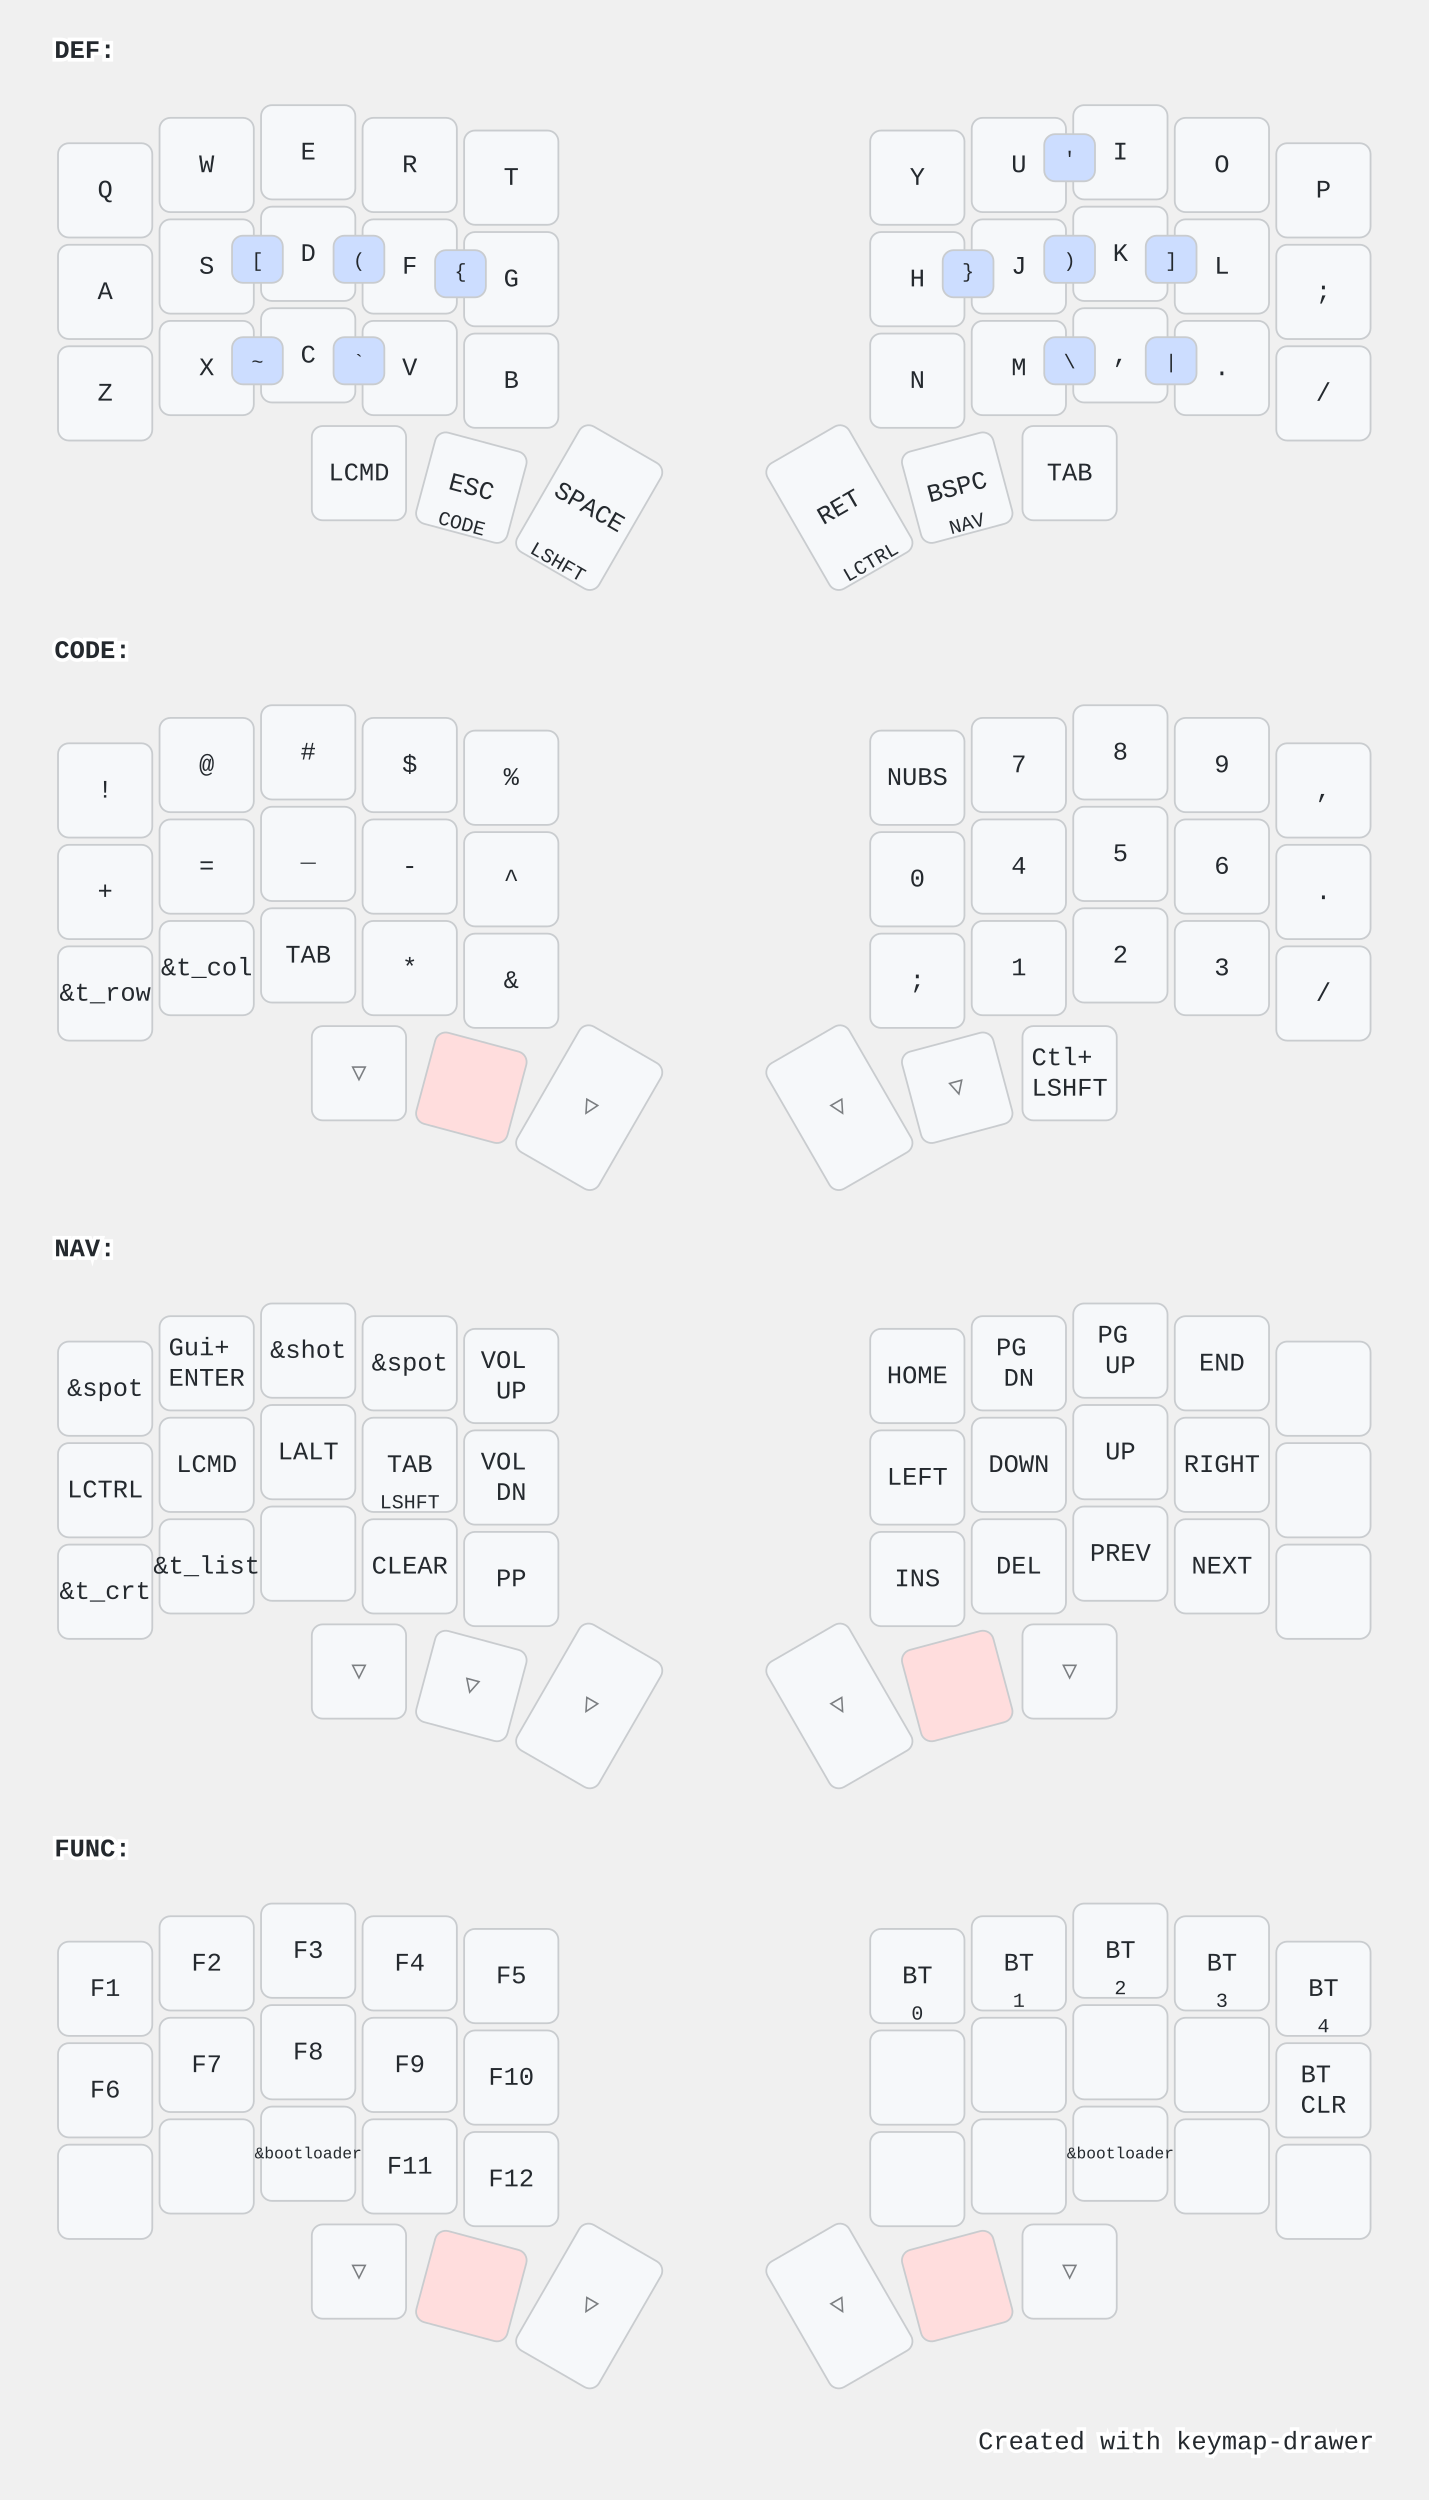
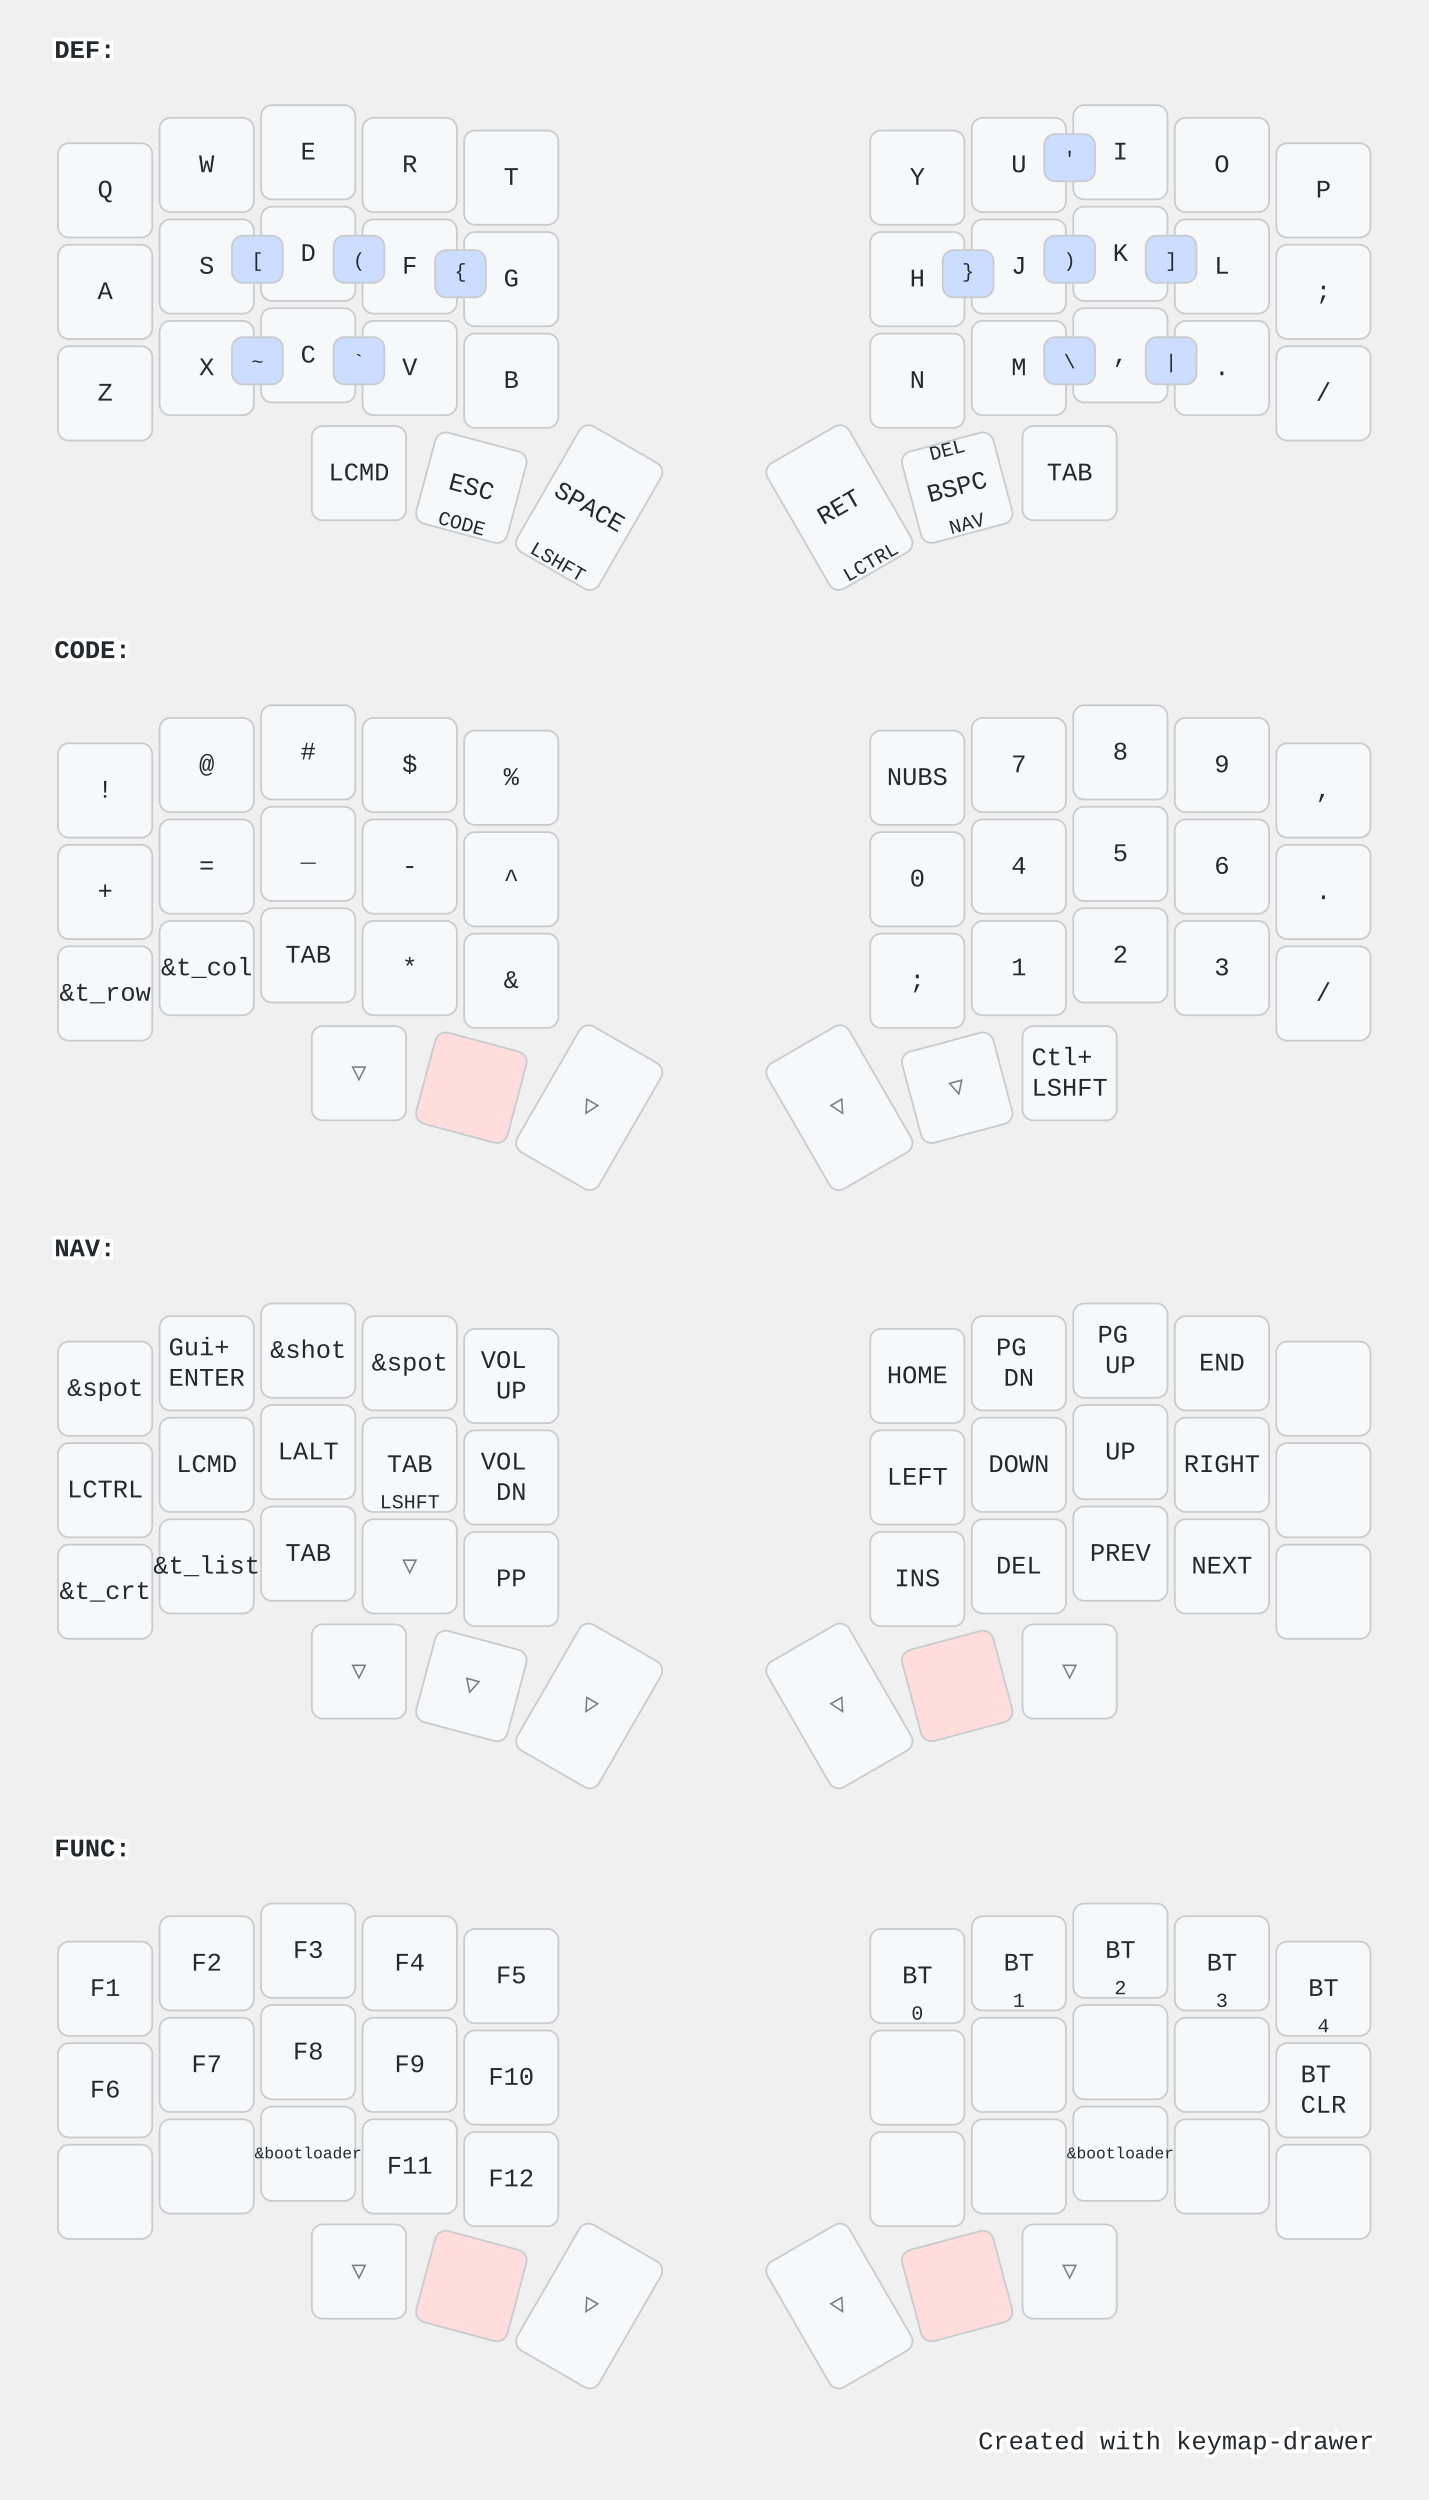
<svg xmlns="http://www.w3.org/2000/svg" width="788" height="1379" viewBox="0 0 788 1379" class="keymap">
  <style>/* inherit to force styles through use tags */
svg path {
    fill: inherit;
}

/* font and background color specifications */
svg.keymap {
    font-family: SFMono-Regular,Consolas,Liberation Mono,Menlo,monospace;
    font-size: 14px;
    font-kerning: normal;
    text-rendering: optimizeLegibility;
    fill: #24292e;
}

/* default key styling */
rect.key {
    fill: #f6f8fa;
}

rect.key, rect.combo {
    stroke: #c9cccf;
    stroke-width: 1;
}

/* default key side styling, only used is draw_key_sides is set */
rect.side {
    filter: brightness(90%);
}

/* color accent for combo boxes */
rect.combo, rect.combo-separate {
    fill: #cdf;
}

/* color accent for held keys */
rect.held, rect.combo.held {
    fill: #fdd;
}

/* color accent for ghost (optional) keys */
rect.ghost, rect.combo.ghost {
    stroke-dasharray: 4, 4;
    stroke-width: 2;
}

text {
    text-anchor: middle;
    dominant-baseline: middle;
}

/* styling for layer labels */
text.label {
    font-weight: bold;
    text-anchor: start;
    stroke: white;
    stroke-width: 4;
    paint-order: stroke;
}

/* styling for optional footer */
text.footer {
    text-anchor: end;
    dominant-baseline: auto;
    stroke: white;
    stroke-width: 4;
    paint-order: stroke;
}

/* styling for combo tap, and key hold/shifted label text */
text.combo, text.hold, text.shifted {
    font-size: 11px;
}

text.hold {
    text-anchor: middle;
    dominant-baseline: auto;
}

text.shifted {
    text-anchor: middle;
    dominant-baseline: hanging;
}

/* styling for hold/shifted label text in combo box */
text.combo.hold, text.combo.shifted {
    font-size: 8px;
}

/* lighter symbol for transparent keys */
text.trans {
    fill: #7b7e81;
}

/* styling for combo dendrons */
path.combo {
    stroke-width: 1;
    stroke: gray;
    fill: none;
}

/* Start Tabler Icons Cleanup */
/* cannot use height/width with glyphs */
.icon-tabler &gt; path {
    fill: inherit;
    stroke: inherit;
    stroke-width: 2;
}
/* hide tabler's default box */
.icon-tabler &gt; path[stroke="none"][fill="none"] {
    visibility: hidden;
}
/* End Tabler Icons Cleanup */

@media (prefers-color-scheme: dark) {
svg.keymap { fill: #d1d6db; }
rect.key { fill: #3f4750; }
rect.key, rect.combo { stroke: #60666c; }
rect.combo, rect.combo-separate { fill: #1f3d7a; }
rect.held, rect.combo.held { fill: #854747; }
text.label, text.footer { stroke: black; }
text.trans { fill: #7e8184; }
path.combo { stroke: #7f7f7f; }

}</style>
  <g transform="translate(30, 0)" class="layer-DEF">
    <text x="0" y="28" class="label">DEF:</text>
    <g transform="translate(0, 56)">
      <g transform="translate(28, 49)" class="key keypos-0">
        <rect rx="6" ry="6" x="-26" y="-26" width="52" height="52" class="key" />
        <text x="0" y="0" class="key tap">Q</text>
      </g>
      <g transform="translate(84, 35)" class="key keypos-1">
        <rect rx="6" ry="6" x="-26" y="-26" width="52" height="52" class="key" />
        <text x="0" y="0" class="key tap">W</text>
      </g>
      <g transform="translate(140, 28)" class="key keypos-2">
        <rect rx="6" ry="6" x="-26" y="-26" width="52" height="52" class="key" />
        <text x="0" y="0" class="key tap">E</text>
      </g>
      <g transform="translate(196, 35)" class="key keypos-3">
        <rect rx="6" ry="6" x="-26" y="-26" width="52" height="52" class="key" />
        <text x="0" y="0" class="key tap">R</text>
      </g>
      <g transform="translate(252, 42)" class="key keypos-4">
        <rect rx="6" ry="6" x="-26" y="-26" width="52" height="52" class="key" />
        <text x="0" y="0" class="key tap">T</text>
      </g>
      <g transform="translate(476, 42)" class="key keypos-5">
        <rect rx="6" ry="6" x="-26" y="-26" width="52" height="52" class="key" />
        <text x="0" y="0" class="key tap">Y</text>
      </g>
      <g transform="translate(532, 35)" class="key keypos-6">
        <rect rx="6" ry="6" x="-26" y="-26" width="52" height="52" class="key" />
        <text x="0" y="0" class="key tap">U</text>
      </g>
      <g transform="translate(588, 28)" class="key keypos-7">
        <rect rx="6" ry="6" x="-26" y="-26" width="52" height="52" class="key" />
        <text x="0" y="0" class="key tap">I</text>
      </g>
      <g transform="translate(644, 35)" class="key keypos-8">
        <rect rx="6" ry="6" x="-26" y="-26" width="52" height="52" class="key" />
        <text x="0" y="0" class="key tap">O</text>
      </g>
      <g transform="translate(700, 49)" class="key keypos-9">
        <rect rx="6" ry="6" x="-26" y="-26" width="52" height="52" class="key" />
        <text x="0" y="0" class="key tap">P</text>
      </g>
      <g transform="translate(28, 105)" class="key keypos-10">
        <rect rx="6" ry="6" x="-26" y="-26" width="52" height="52" class="key" />
        <text x="0" y="0" class="key tap">A</text>
      </g>
      <g transform="translate(84, 91)" class="key keypos-11">
        <rect rx="6" ry="6" x="-26" y="-26" width="52" height="52" class="key" />
        <text x="0" y="0" class="key tap">S</text>
      </g>
      <g transform="translate(140, 84)" class="key keypos-12">
        <rect rx="6" ry="6" x="-26" y="-26" width="52" height="52" class="key" />
        <text x="0" y="0" class="key tap">D</text>
      </g>
      <g transform="translate(196, 91)" class="key keypos-13">
        <rect rx="6" ry="6" x="-26" y="-26" width="52" height="52" class="key" />
        <text x="0" y="0" class="key tap">F</text>
      </g>
      <g transform="translate(252, 98)" class="key keypos-14">
        <rect rx="6" ry="6" x="-26" y="-26" width="52" height="52" class="key" />
        <text x="0" y="0" class="key tap">G</text>
      </g>
      <g transform="translate(476, 98)" class="key keypos-15">
        <rect rx="6" ry="6" x="-26" y="-26" width="52" height="52" class="key" />
        <text x="0" y="0" class="key tap">H</text>
      </g>
      <g transform="translate(532, 91)" class="key keypos-16">
        <rect rx="6" ry="6" x="-26" y="-26" width="52" height="52" class="key" />
        <text x="0" y="0" class="key tap">J</text>
      </g>
      <g transform="translate(588, 84)" class="key keypos-17">
        <rect rx="6" ry="6" x="-26" y="-26" width="52" height="52" class="key" />
        <text x="0" y="0" class="key tap">K</text>
      </g>
      <g transform="translate(644, 91)" class="key keypos-18">
        <rect rx="6" ry="6" x="-26" y="-26" width="52" height="52" class="key" />
        <text x="0" y="0" class="key tap">L</text>
      </g>
      <g transform="translate(700, 105)" class="key keypos-19">
        <rect rx="6" ry="6" x="-26" y="-26" width="52" height="52" class="key" />
        <text x="0" y="0" class="key tap">;</text>
      </g>
      <g transform="translate(28, 161)" class="key keypos-20">
        <rect rx="6" ry="6" x="-26" y="-26" width="52" height="52" class="key" />
        <text x="0" y="0" class="key tap">Z</text>
      </g>
      <g transform="translate(84, 147)" class="key keypos-21">
        <rect rx="6" ry="6" x="-26" y="-26" width="52" height="52" class="key" />
        <text x="0" y="0" class="key tap">X</text>
      </g>
      <g transform="translate(140, 140)" class="key keypos-22">
        <rect rx="6" ry="6" x="-26" y="-26" width="52" height="52" class="key" />
        <text x="0" y="0" class="key tap">C</text>
      </g>
      <g transform="translate(196, 147)" class="key keypos-23">
        <rect rx="6" ry="6" x="-26" y="-26" width="52" height="52" class="key" />
        <text x="0" y="0" class="key tap">V</text>
      </g>
      <g transform="translate(252, 154)" class="key keypos-24">
        <rect rx="6" ry="6" x="-26" y="-26" width="52" height="52" class="key" />
        <text x="0" y="0" class="key tap">B</text>
      </g>
      <g transform="translate(476, 154)" class="key keypos-25">
        <rect rx="6" ry="6" x="-26" y="-26" width="52" height="52" class="key" />
        <text x="0" y="0" class="key tap">N</text>
      </g>
      <g transform="translate(532, 147)" class="key keypos-26">
        <rect rx="6" ry="6" x="-26" y="-26" width="52" height="52" class="key" />
        <text x="0" y="0" class="key tap">M</text>
      </g>
      <g transform="translate(588, 140)" class="key keypos-27">
        <rect rx="6" ry="6" x="-26" y="-26" width="52" height="52" class="key" />
        <text x="0" y="0" class="key tap">,</text>
      </g>
      <g transform="translate(644, 147)" class="key keypos-28">
        <rect rx="6" ry="6" x="-26" y="-26" width="52" height="52" class="key" />
        <text x="0" y="0" class="key tap">.</text>
      </g>
      <g transform="translate(700, 161)" class="key keypos-29">
        <rect rx="6" ry="6" x="-26" y="-26" width="52" height="52" class="key" />
        <text x="0" y="0" class="key tap">/</text>
      </g>
      <g transform="translate(168, 205)" class="key keypos-30">
        <rect rx="6" ry="6" x="-26" y="-26" width="52" height="52" class="key" />
        <text x="0" y="0" class="key tap">LCMD</text>
      </g>
      <g transform="translate(230, 213) rotate(15.0)" class="key keypos-31">
        <rect rx="6" ry="6" x="-26" y="-26" width="52" height="52" class="key" />
        <text x="0" y="0" class="key tap">ESC</text>
        <text x="0" y="24" class="key hold">CODE</text>
      </g>
      <g transform="translate(295, 224) rotate(30.0)" class="key keypos-32">
        <rect rx="6" ry="6" x="-26" y="-40" width="52" height="80" class="key" />
        <text x="0" y="0" class="key tap">SPACE</text>
        <text x="0" y="38" class="key hold">LSHFT</text>
      </g>
      <g transform="translate(433, 224) rotate(-30.0)" class="key keypos-33">
        <rect rx="6" ry="6" x="-26" y="-40" width="52" height="80" class="key" />
        <text x="0" y="0" class="key tap">RET</text>
        <text x="0" y="38" class="key hold">LCTRL</text>
      </g>
      <g transform="translate(498, 213) rotate(-15.0)" class="key keypos-34">
        <rect rx="6" ry="6" x="-26" y="-26" width="52" height="52" class="key" />
        <text x="0" y="0" class="key tap">BSPC</text>
        <text x="0" y="24" class="key hold">NAV</text>
+         <text x="0" y="-24" class="key shifted">DEL</text>
      </g>
      <g transform="translate(560, 205)" class="key keypos-35">
        <rect rx="6" ry="6" x="-26" y="-26" width="52" height="52" class="key" />
        <text x="0" y="0" class="key tap">TAB</text>
      </g>
      <g class="combo combopos-0">
        <rect rx="6" ry="6" x="98" y="74" width="28" height="26" class="combo" />
        <text x="112" y="88" class="combo tap">[</text>
      </g>
      <g class="combo combopos-1">
        <rect rx="6" ry="6" x="602" y="74" width="28" height="26" class="combo" />
        <text x="616" y="88" class="combo tap">]</text>
      </g>
      <g class="combo combopos-2">
        <rect rx="6" ry="6" x="154" y="74" width="28" height="26" class="combo" />
        <text x="168" y="88" class="combo tap">(</text>
      </g>
      <g class="combo combopos-3">
        <rect rx="6" ry="6" x="546" y="74" width="28" height="26" class="combo" />
        <text x="560" y="88" class="combo tap">)</text>
      </g>
      <g class="combo combopos-4">
        <rect rx="6" ry="6" x="210" y="82" width="28" height="26" class="combo" />
        <text x="224" y="94" class="combo tap">{</text>
      </g>
      <g class="combo combopos-5">
        <rect rx="6" ry="6" x="490" y="82" width="28" height="26" class="combo" />
        <text x="504" y="94" class="combo tap">}</text>
      </g>
      <g class="combo combopos-6">
        <rect rx="6" ry="6" x="98" y="130" width="28" height="26" class="combo" />
        <text x="112" y="144" class="combo tap">~</text>
      </g>
      <g class="combo combopos-7">
        <rect rx="6" ry="6" x="154" y="130" width="28" height="26" class="combo" />
        <text x="168" y="144" class="combo tap">`</text>
      </g>
      <g class="combo combopos-8">
        <rect rx="6" ry="6" x="546" y="18" width="28" height="26" class="combo" />
        <text x="560" y="32" class="combo tap">'</text>
      </g>
      <g class="combo combopos-9">
        <rect rx="6" ry="6" x="546" y="130" width="28" height="26" class="combo" />
        <text x="560" y="144" class="combo tap">\</text>
      </g>
      <g class="combo combopos-10">
        <rect rx="6" ry="6" x="602" y="130" width="28" height="26" class="combo" />
        <text x="616" y="144" class="combo tap">|</text>
      </g>
    </g>
  </g>
  <g transform="translate(30, 331)" class="layer-CODE">
    <text x="0" y="28" class="label">CODE:</text>
    <g transform="translate(0, 56)">
      <g transform="translate(28, 49)" class="key keypos-0">
        <rect rx="6" ry="6" x="-26" y="-26" width="52" height="52" class="key" />
        <text x="0" y="0" class="key tap">!</text>
      </g>
      <g transform="translate(84, 35)" class="key keypos-1">
        <rect rx="6" ry="6" x="-26" y="-26" width="52" height="52" class="key" />
        <text x="0" y="0" class="key tap">@</text>
      </g>
      <g transform="translate(140, 28)" class="key keypos-2">
        <rect rx="6" ry="6" x="-26" y="-26" width="52" height="52" class="key" />
        <text x="0" y="0" class="key tap">#</text>
      </g>
      <g transform="translate(196, 35)" class="key keypos-3">
        <rect rx="6" ry="6" x="-26" y="-26" width="52" height="52" class="key" />
        <text x="0" y="0" class="key tap">$</text>
      </g>
      <g transform="translate(252, 42)" class="key keypos-4">
        <rect rx="6" ry="6" x="-26" y="-26" width="52" height="52" class="key" />
        <text x="0" y="0" class="key tap">%</text>
      </g>
      <g transform="translate(476, 42)" class="key keypos-5">
        <rect rx="6" ry="6" x="-26" y="-26" width="52" height="52" class="key" />
        <text x="0" y="0" class="key tap">NUBS</text>
      </g>
      <g transform="translate(532, 35)" class="key keypos-6">
        <rect rx="6" ry="6" x="-26" y="-26" width="52" height="52" class="key" />
        <text x="0" y="0" class="key tap">7</text>
      </g>
      <g transform="translate(588, 28)" class="key keypos-7">
        <rect rx="6" ry="6" x="-26" y="-26" width="52" height="52" class="key" />
        <text x="0" y="0" class="key tap">8</text>
      </g>
      <g transform="translate(644, 35)" class="key keypos-8">
        <rect rx="6" ry="6" x="-26" y="-26" width="52" height="52" class="key" />
        <text x="0" y="0" class="key tap">9</text>
      </g>
      <g transform="translate(700, 49)" class="key keypos-9">
        <rect rx="6" ry="6" x="-26" y="-26" width="52" height="52" class="key" />
        <text x="0" y="0" class="key tap">,</text>
      </g>
      <g transform="translate(28, 105)" class="key keypos-10">
        <rect rx="6" ry="6" x="-26" y="-26" width="52" height="52" class="key" />
        <text x="0" y="0" class="key tap">+</text>
      </g>
      <g transform="translate(84, 91)" class="key keypos-11">
        <rect rx="6" ry="6" x="-26" y="-26" width="52" height="52" class="key" />
        <text x="0" y="0" class="key tap">=</text>
      </g>
      <g transform="translate(140, 84)" class="key keypos-12">
        <rect rx="6" ry="6" x="-26" y="-26" width="52" height="52" class="key" />
        <text x="0" y="0" class="key tap">_</text>
      </g>
      <g transform="translate(196, 91)" class="key keypos-13">
        <rect rx="6" ry="6" x="-26" y="-26" width="52" height="52" class="key" />
        <text x="0" y="0" class="key tap">-</text>
      </g>
      <g transform="translate(252, 98)" class="key keypos-14">
        <rect rx="6" ry="6" x="-26" y="-26" width="52" height="52" class="key" />
        <text x="0" y="0" class="key tap">^</text>
      </g>
      <g transform="translate(476, 98)" class="key keypos-15">
        <rect rx="6" ry="6" x="-26" y="-26" width="52" height="52" class="key" />
        <text x="0" y="0" class="key tap">0</text>
      </g>
      <g transform="translate(532, 91)" class="key keypos-16">
        <rect rx="6" ry="6" x="-26" y="-26" width="52" height="52" class="key" />
        <text x="0" y="0" class="key tap">4</text>
      </g>
      <g transform="translate(588, 84)" class="key keypos-17">
        <rect rx="6" ry="6" x="-26" y="-26" width="52" height="52" class="key" />
        <text x="0" y="0" class="key tap">5</text>
      </g>
      <g transform="translate(644, 91)" class="key keypos-18">
        <rect rx="6" ry="6" x="-26" y="-26" width="52" height="52" class="key" />
        <text x="0" y="0" class="key tap">6</text>
      </g>
      <g transform="translate(700, 105)" class="key keypos-19">
        <rect rx="6" ry="6" x="-26" y="-26" width="52" height="52" class="key" />
        <text x="0" y="0" class="key tap">.</text>
      </g>
      <g transform="translate(28, 161)" class="key keypos-20">
        <rect rx="6" ry="6" x="-26" y="-26" width="52" height="52" class="key" />
        <text x="0" y="0" class="key tap">&amp;t_row</text>
      </g>
      <g transform="translate(84, 147)" class="key keypos-21">
        <rect rx="6" ry="6" x="-26" y="-26" width="52" height="52" class="key" />
        <text x="0" y="0" class="key tap">&amp;t_col</text>
      </g>
      <g transform="translate(140, 140)" class="key keypos-22">
        <rect rx="6" ry="6" x="-26" y="-26" width="52" height="52" class="key" />
        <text x="0" y="0" class="key tap">TAB</text>
      </g>
      <g transform="translate(196, 147)" class="key keypos-23">
        <rect rx="6" ry="6" x="-26" y="-26" width="52" height="52" class="key" />
        <text x="0" y="0" class="key tap">*</text>
      </g>
      <g transform="translate(252, 154)" class="key keypos-24">
        <rect rx="6" ry="6" x="-26" y="-26" width="52" height="52" class="key" />
        <text x="0" y="0" class="key tap">&amp;</text>
      </g>
      <g transform="translate(476, 154)" class="key keypos-25">
        <rect rx="6" ry="6" x="-26" y="-26" width="52" height="52" class="key" />
        <text x="0" y="0" class="key tap">;</text>
      </g>
      <g transform="translate(532, 147)" class="key keypos-26">
        <rect rx="6" ry="6" x="-26" y="-26" width="52" height="52" class="key" />
        <text x="0" y="0" class="key tap">1</text>
      </g>
      <g transform="translate(588, 140)" class="key keypos-27">
        <rect rx="6" ry="6" x="-26" y="-26" width="52" height="52" class="key" />
        <text x="0" y="0" class="key tap">2</text>
      </g>
      <g transform="translate(644, 147)" class="key keypos-28">
        <rect rx="6" ry="6" x="-26" y="-26" width="52" height="52" class="key" />
        <text x="0" y="0" class="key tap">3</text>
      </g>
      <g transform="translate(700, 161)" class="key keypos-29">
        <rect rx="6" ry="6" x="-26" y="-26" width="52" height="52" class="key" />
        <text x="0" y="0" class="key tap">/</text>
      </g>
      <g transform="translate(168, 205)" class="key trans keypos-30">
        <rect rx="6" ry="6" x="-26" y="-26" width="52" height="52" class="key trans" />
        <text x="0" y="0" class="key trans tap">▽</text>
      </g>
      <g transform="translate(230, 213) rotate(15.0)" class="key held keypos-31">
        <rect rx="6" ry="6" x="-26" y="-26" width="52" height="52" class="key held" />
      </g>
      <g transform="translate(295, 224) rotate(30.0)" class="key trans keypos-32">
        <rect rx="6" ry="6" x="-26" y="-40" width="52" height="80" class="key trans" />
        <text x="0" y="0" class="key trans tap">▽</text>
      </g>
      <g transform="translate(433, 224) rotate(-30.0)" class="key trans keypos-33">
        <rect rx="6" ry="6" x="-26" y="-40" width="52" height="80" class="key trans" />
        <text x="0" y="0" class="key trans tap">▽</text>
      </g>
      <g transform="translate(498, 213) rotate(-15.0)" class="key trans keypos-34">
        <rect rx="6" ry="6" x="-26" y="-26" width="52" height="52" class="key trans" />
        <text x="0" y="0" class="key trans tap">▽</text>
      </g>
      <g transform="translate(560, 205)" class="key keypos-35">
        <rect rx="6" ry="6" x="-26" y="-26" width="52" height="52" class="key" />
        <text x="0" y="0" class="key tap">
          <tspan x="0" dy="-0.6em">Ctl+</tspan>
          <tspan x="0" dy="1.2em">LSHFT</tspan>
        </text>
      </g>
    </g>
  </g>
  <g transform="translate(30, 661)" class="layer-NAV">
    <text x="0" y="28" class="label">NAV:</text>
    <g transform="translate(0, 56)">
      <g transform="translate(28, 49)" class="key keypos-0">
        <rect rx="6" ry="6" x="-26" y="-26" width="52" height="52" class="key" />
        <text x="0" y="0" class="key tap">&amp;spot</text>
      </g>
      <g transform="translate(84, 35)" class="key keypos-1">
        <rect rx="6" ry="6" x="-26" y="-26" width="52" height="52" class="key" />
        <text x="0" y="0" class="key tap">
          <tspan x="0" dy="-0.6em">Gui+</tspan>
          <tspan x="0" dy="1.2em">ENTER</tspan>
        </text>
      </g>
      <g transform="translate(140, 28)" class="key keypos-2">
        <rect rx="6" ry="6" x="-26" y="-26" width="52" height="52" class="key" />
        <text x="0" y="0" class="key tap">&amp;shot</text>
      </g>
      <g transform="translate(196, 35)" class="key keypos-3">
        <rect rx="6" ry="6" x="-26" y="-26" width="52" height="52" class="key" />
        <text x="0" y="0" class="key tap">&amp;spot</text>
      </g>
      <g transform="translate(252, 42)" class="key keypos-4">
        <rect rx="6" ry="6" x="-26" y="-26" width="52" height="52" class="key" />
        <text x="0" y="0" class="key tap">
          <tspan x="0" dy="-0.6em">VOL</tspan>
          <tspan x="0" dy="1.2em">UP</tspan>
        </text>
      </g>
      <g transform="translate(476, 42)" class="key keypos-5">
        <rect rx="6" ry="6" x="-26" y="-26" width="52" height="52" class="key" />
        <text x="0" y="0" class="key tap">HOME</text>
      </g>
      <g transform="translate(532, 35)" class="key keypos-6">
        <rect rx="6" ry="6" x="-26" y="-26" width="52" height="52" class="key" />
        <text x="0" y="0" class="key tap">
          <tspan x="0" dy="-0.6em">PG</tspan>
          <tspan x="0" dy="1.2em">DN</tspan>
        </text>
      </g>
      <g transform="translate(588, 28)" class="key keypos-7">
        <rect rx="6" ry="6" x="-26" y="-26" width="52" height="52" class="key" />
        <text x="0" y="0" class="key tap">
          <tspan x="0" dy="-0.6em">PG</tspan>
          <tspan x="0" dy="1.2em">UP</tspan>
        </text>
      </g>
      <g transform="translate(644, 35)" class="key keypos-8">
        <rect rx="6" ry="6" x="-26" y="-26" width="52" height="52" class="key" />
        <text x="0" y="0" class="key tap">END</text>
      </g>
      <g transform="translate(700, 49)" class="key keypos-9">
        <rect rx="6" ry="6" x="-26" y="-26" width="52" height="52" class="key" />
      </g>
      <g transform="translate(28, 105)" class="key keypos-10">
        <rect rx="6" ry="6" x="-26" y="-26" width="52" height="52" class="key" />
        <text x="0" y="0" class="key tap">LCTRL</text>
      </g>
      <g transform="translate(84, 91)" class="key keypos-11">
        <rect rx="6" ry="6" x="-26" y="-26" width="52" height="52" class="key" />
        <text x="0" y="0" class="key tap">LCMD</text>
      </g>
      <g transform="translate(140, 84)" class="key keypos-12">
        <rect rx="6" ry="6" x="-26" y="-26" width="52" height="52" class="key" />
        <text x="0" y="0" class="key tap">LALT</text>
      </g>
      <g transform="translate(196, 91)" class="key keypos-13">
        <rect rx="6" ry="6" x="-26" y="-26" width="52" height="52" class="key" />
        <text x="0" y="0" class="key tap">TAB</text>
        <text x="0" y="24" class="key hold">LSHFT</text>
      </g>
      <g transform="translate(252, 98)" class="key keypos-14">
        <rect rx="6" ry="6" x="-26" y="-26" width="52" height="52" class="key" />
        <text x="0" y="0" class="key tap">
          <tspan x="0" dy="-0.6em">VOL</tspan>
          <tspan x="0" dy="1.2em">DN</tspan>
        </text>
      </g>
      <g transform="translate(476, 98)" class="key keypos-15">
        <rect rx="6" ry="6" x="-26" y="-26" width="52" height="52" class="key" />
        <text x="0" y="0" class="key tap">LEFT</text>
      </g>
      <g transform="translate(532, 91)" class="key keypos-16">
        <rect rx="6" ry="6" x="-26" y="-26" width="52" height="52" class="key" />
        <text x="0" y="0" class="key tap">DOWN</text>
      </g>
      <g transform="translate(588, 84)" class="key keypos-17">
        <rect rx="6" ry="6" x="-26" y="-26" width="52" height="52" class="key" />
        <text x="0" y="0" class="key tap">UP</text>
      </g>
      <g transform="translate(644, 91)" class="key keypos-18">
        <rect rx="6" ry="6" x="-26" y="-26" width="52" height="52" class="key" />
        <text x="0" y="0" class="key tap">RIGHT</text>
      </g>
      <g transform="translate(700, 105)" class="key keypos-19">
        <rect rx="6" ry="6" x="-26" y="-26" width="52" height="52" class="key" />
      </g>
      <g transform="translate(28, 161)" class="key keypos-20">
        <rect rx="6" ry="6" x="-26" y="-26" width="52" height="52" class="key" />
        <text x="0" y="0" class="key tap">&amp;t_crt</text>
      </g>
      <g transform="translate(84, 147)" class="key keypos-21">
        <rect rx="6" ry="6" x="-26" y="-26" width="52" height="52" class="key" />
        <text x="0" y="0" class="key tap">&amp;t_list</text>
      </g>
      <g transform="translate(140, 140)" class="key keypos-22">
        <rect rx="6" ry="6" x="-26" y="-26" width="52" height="52" class="key" />
-       </g>
-       <g transform="translate(196, 147)" class="key keypos-23">
-         <rect rx="6" ry="6" x="-26" y="-26" width="52" height="52" class="key" />
-         <text x="0" y="0" class="key tap">CLEAR</text>
+         <text x="0" y="0" class="key tap">TAB</text>
+       </g>
+       <g transform="translate(196, 147)" class="key trans keypos-23">
+         <rect rx="6" ry="6" x="-26" y="-26" width="52" height="52" class="key trans" />
+         <text x="0" y="0" class="key trans tap">▽</text>
      </g>
      <g transform="translate(252, 154)" class="key keypos-24">
        <rect rx="6" ry="6" x="-26" y="-26" width="52" height="52" class="key" />
        <text x="0" y="0" class="key tap">PP</text>
      </g>
      <g transform="translate(476, 154)" class="key keypos-25">
        <rect rx="6" ry="6" x="-26" y="-26" width="52" height="52" class="key" />
        <text x="0" y="0" class="key tap">INS</text>
      </g>
      <g transform="translate(532, 147)" class="key keypos-26">
        <rect rx="6" ry="6" x="-26" y="-26" width="52" height="52" class="key" />
        <text x="0" y="0" class="key tap">DEL</text>
      </g>
      <g transform="translate(588, 140)" class="key keypos-27">
        <rect rx="6" ry="6" x="-26" y="-26" width="52" height="52" class="key" />
        <text x="0" y="0" class="key tap">PREV</text>
      </g>
      <g transform="translate(644, 147)" class="key keypos-28">
        <rect rx="6" ry="6" x="-26" y="-26" width="52" height="52" class="key" />
        <text x="0" y="0" class="key tap">NEXT</text>
      </g>
      <g transform="translate(700, 161)" class="key keypos-29">
        <rect rx="6" ry="6" x="-26" y="-26" width="52" height="52" class="key" />
      </g>
      <g transform="translate(168, 205)" class="key trans keypos-30">
        <rect rx="6" ry="6" x="-26" y="-26" width="52" height="52" class="key trans" />
        <text x="0" y="0" class="key trans tap">▽</text>
      </g>
      <g transform="translate(230, 213) rotate(15.0)" class="key trans keypos-31">
        <rect rx="6" ry="6" x="-26" y="-26" width="52" height="52" class="key trans" />
        <text x="0" y="0" class="key trans tap">▽</text>
      </g>
      <g transform="translate(295, 224) rotate(30.0)" class="key trans keypos-32">
        <rect rx="6" ry="6" x="-26" y="-40" width="52" height="80" class="key trans" />
        <text x="0" y="0" class="key trans tap">▽</text>
      </g>
      <g transform="translate(433, 224) rotate(-30.0)" class="key trans keypos-33">
        <rect rx="6" ry="6" x="-26" y="-40" width="52" height="80" class="key trans" />
        <text x="0" y="0" class="key trans tap">▽</text>
      </g>
      <g transform="translate(498, 213) rotate(-15.0)" class="key held keypos-34">
        <rect rx="6" ry="6" x="-26" y="-26" width="52" height="52" class="key held" />
      </g>
      <g transform="translate(560, 205)" class="key trans keypos-35">
        <rect rx="6" ry="6" x="-26" y="-26" width="52" height="52" class="key trans" />
        <text x="0" y="0" class="key trans tap">▽</text>
      </g>
    </g>
  </g>
  <g transform="translate(30, 992)" class="layer-FUNC">
    <text x="0" y="28" class="label">FUNC:</text>
    <g transform="translate(0, 56)">
      <g transform="translate(28, 49)" class="key keypos-0">
        <rect rx="6" ry="6" x="-26" y="-26" width="52" height="52" class="key" />
        <text x="0" y="0" class="key tap">F1</text>
      </g>
      <g transform="translate(84, 35)" class="key keypos-1">
        <rect rx="6" ry="6" x="-26" y="-26" width="52" height="52" class="key" />
        <text x="0" y="0" class="key tap">F2</text>
      </g>
      <g transform="translate(140, 28)" class="key keypos-2">
        <rect rx="6" ry="6" x="-26" y="-26" width="52" height="52" class="key" />
        <text x="0" y="0" class="key tap">F3</text>
      </g>
      <g transform="translate(196, 35)" class="key keypos-3">
        <rect rx="6" ry="6" x="-26" y="-26" width="52" height="52" class="key" />
        <text x="0" y="0" class="key tap">F4</text>
      </g>
      <g transform="translate(252, 42)" class="key keypos-4">
        <rect rx="6" ry="6" x="-26" y="-26" width="52" height="52" class="key" />
        <text x="0" y="0" class="key tap">F5</text>
      </g>
      <g transform="translate(476, 42)" class="key keypos-5">
        <rect rx="6" ry="6" x="-26" y="-26" width="52" height="52" class="key" />
        <text x="0" y="0" class="key tap">BT</text>
        <text x="0" y="24" class="key hold">0</text>
      </g>
      <g transform="translate(532, 35)" class="key keypos-6">
        <rect rx="6" ry="6" x="-26" y="-26" width="52" height="52" class="key" />
        <text x="0" y="0" class="key tap">BT</text>
        <text x="0" y="24" class="key hold">1</text>
      </g>
      <g transform="translate(588, 28)" class="key keypos-7">
        <rect rx="6" ry="6" x="-26" y="-26" width="52" height="52" class="key" />
        <text x="0" y="0" class="key tap">BT</text>
        <text x="0" y="24" class="key hold">2</text>
      </g>
      <g transform="translate(644, 35)" class="key keypos-8">
        <rect rx="6" ry="6" x="-26" y="-26" width="52" height="52" class="key" />
        <text x="0" y="0" class="key tap">BT</text>
        <text x="0" y="24" class="key hold">3</text>
      </g>
      <g transform="translate(700, 49)" class="key keypos-9">
        <rect rx="6" ry="6" x="-26" y="-26" width="52" height="52" class="key" />
        <text x="0" y="0" class="key tap">BT</text>
        <text x="0" y="24" class="key hold">4</text>
      </g>
      <g transform="translate(28, 105)" class="key keypos-10">
        <rect rx="6" ry="6" x="-26" y="-26" width="52" height="52" class="key" />
        <text x="0" y="0" class="key tap">F6</text>
      </g>
      <g transform="translate(84, 91)" class="key keypos-11">
        <rect rx="6" ry="6" x="-26" y="-26" width="52" height="52" class="key" />
        <text x="0" y="0" class="key tap">F7</text>
      </g>
      <g transform="translate(140, 84)" class="key keypos-12">
        <rect rx="6" ry="6" x="-26" y="-26" width="52" height="52" class="key" />
        <text x="0" y="0" class="key tap">F8</text>
      </g>
      <g transform="translate(196, 91)" class="key keypos-13">
        <rect rx="6" ry="6" x="-26" y="-26" width="52" height="52" class="key" />
        <text x="0" y="0" class="key tap">F9</text>
      </g>
      <g transform="translate(252, 98)" class="key keypos-14">
        <rect rx="6" ry="6" x="-26" y="-26" width="52" height="52" class="key" />
        <text x="0" y="0" class="key tap">F10</text>
      </g>
      <g transform="translate(476, 98)" class="key keypos-15">
        <rect rx="6" ry="6" x="-26" y="-26" width="52" height="52" class="key" />
      </g>
      <g transform="translate(532, 91)" class="key keypos-16">
        <rect rx="6" ry="6" x="-26" y="-26" width="52" height="52" class="key" />
      </g>
      <g transform="translate(588, 84)" class="key keypos-17">
        <rect rx="6" ry="6" x="-26" y="-26" width="52" height="52" class="key" />
      </g>
      <g transform="translate(644, 91)" class="key keypos-18">
        <rect rx="6" ry="6" x="-26" y="-26" width="52" height="52" class="key" />
      </g>
      <g transform="translate(700, 105)" class="key keypos-19">
        <rect rx="6" ry="6" x="-26" y="-26" width="52" height="52" class="key" />
        <text x="0" y="0" class="key tap">
          <tspan x="0" dy="-0.6em">BT</tspan>
          <tspan x="0" dy="1.2em">CLR</tspan>
        </text>
      </g>
      <g transform="translate(28, 161)" class="key keypos-20">
        <rect rx="6" ry="6" x="-26" y="-26" width="52" height="52" class="key" />
      </g>
      <g transform="translate(84, 147)" class="key keypos-21">
        <rect rx="6" ry="6" x="-26" y="-26" width="52" height="52" class="key" />
      </g>
      <g transform="translate(140, 140)" class="key keypos-22">
        <rect rx="6" ry="6" x="-26" y="-26" width="52" height="52" class="key" />
        <text x="0" y="0" class="key tap">
          <tspan style="font-size: 64%">&amp;bootloader</tspan>
        </text>
      </g>
      <g transform="translate(196, 147)" class="key keypos-23">
        <rect rx="6" ry="6" x="-26" y="-26" width="52" height="52" class="key" />
        <text x="0" y="0" class="key tap">F11</text>
      </g>
      <g transform="translate(252, 154)" class="key keypos-24">
        <rect rx="6" ry="6" x="-26" y="-26" width="52" height="52" class="key" />
        <text x="0" y="0" class="key tap">F12</text>
      </g>
      <g transform="translate(476, 154)" class="key keypos-25">
        <rect rx="6" ry="6" x="-26" y="-26" width="52" height="52" class="key" />
      </g>
      <g transform="translate(532, 147)" class="key keypos-26">
        <rect rx="6" ry="6" x="-26" y="-26" width="52" height="52" class="key" />
      </g>
      <g transform="translate(588, 140)" class="key keypos-27">
        <rect rx="6" ry="6" x="-26" y="-26" width="52" height="52" class="key" />
        <text x="0" y="0" class="key tap">
          <tspan style="font-size: 64%">&amp;bootloader</tspan>
        </text>
      </g>
      <g transform="translate(644, 147)" class="key keypos-28">
        <rect rx="6" ry="6" x="-26" y="-26" width="52" height="52" class="key" />
      </g>
      <g transform="translate(700, 161)" class="key keypos-29">
        <rect rx="6" ry="6" x="-26" y="-26" width="52" height="52" class="key" />
      </g>
      <g transform="translate(168, 205)" class="key trans keypos-30">
        <rect rx="6" ry="6" x="-26" y="-26" width="52" height="52" class="key trans" />
        <text x="0" y="0" class="key trans tap">▽</text>
      </g>
      <g transform="translate(230, 213) rotate(15.0)" class="key held keypos-31">
        <rect rx="6" ry="6" x="-26" y="-26" width="52" height="52" class="key held" />
      </g>
      <g transform="translate(295, 224) rotate(30.0)" class="key trans keypos-32">
        <rect rx="6" ry="6" x="-26" y="-40" width="52" height="80" class="key trans" />
        <text x="0" y="0" class="key trans tap">▽</text>
      </g>
      <g transform="translate(433, 224) rotate(-30.0)" class="key trans keypos-33">
        <rect rx="6" ry="6" x="-26" y="-40" width="52" height="80" class="key trans" />
        <text x="0" y="0" class="key trans tap">▽</text>
      </g>
      <g transform="translate(498, 213) rotate(-15.0)" class="key held keypos-34">
        <rect rx="6" ry="6" x="-26" y="-26" width="52" height="52" class="key held" />
      </g>
      <g transform="translate(560, 205)" class="key trans keypos-35">
        <rect rx="6" ry="6" x="-26" y="-26" width="52" height="52" class="key trans" />
        <text x="0" y="0" class="key trans tap">▽</text>
      </g>
    </g>
  </g>
  <text x="758.0" y="1351.0" class="footer">Created with <a href="https://github.com/caksoylar/keymap-drawer">keymap-drawer</a>
  </text>
</svg>
